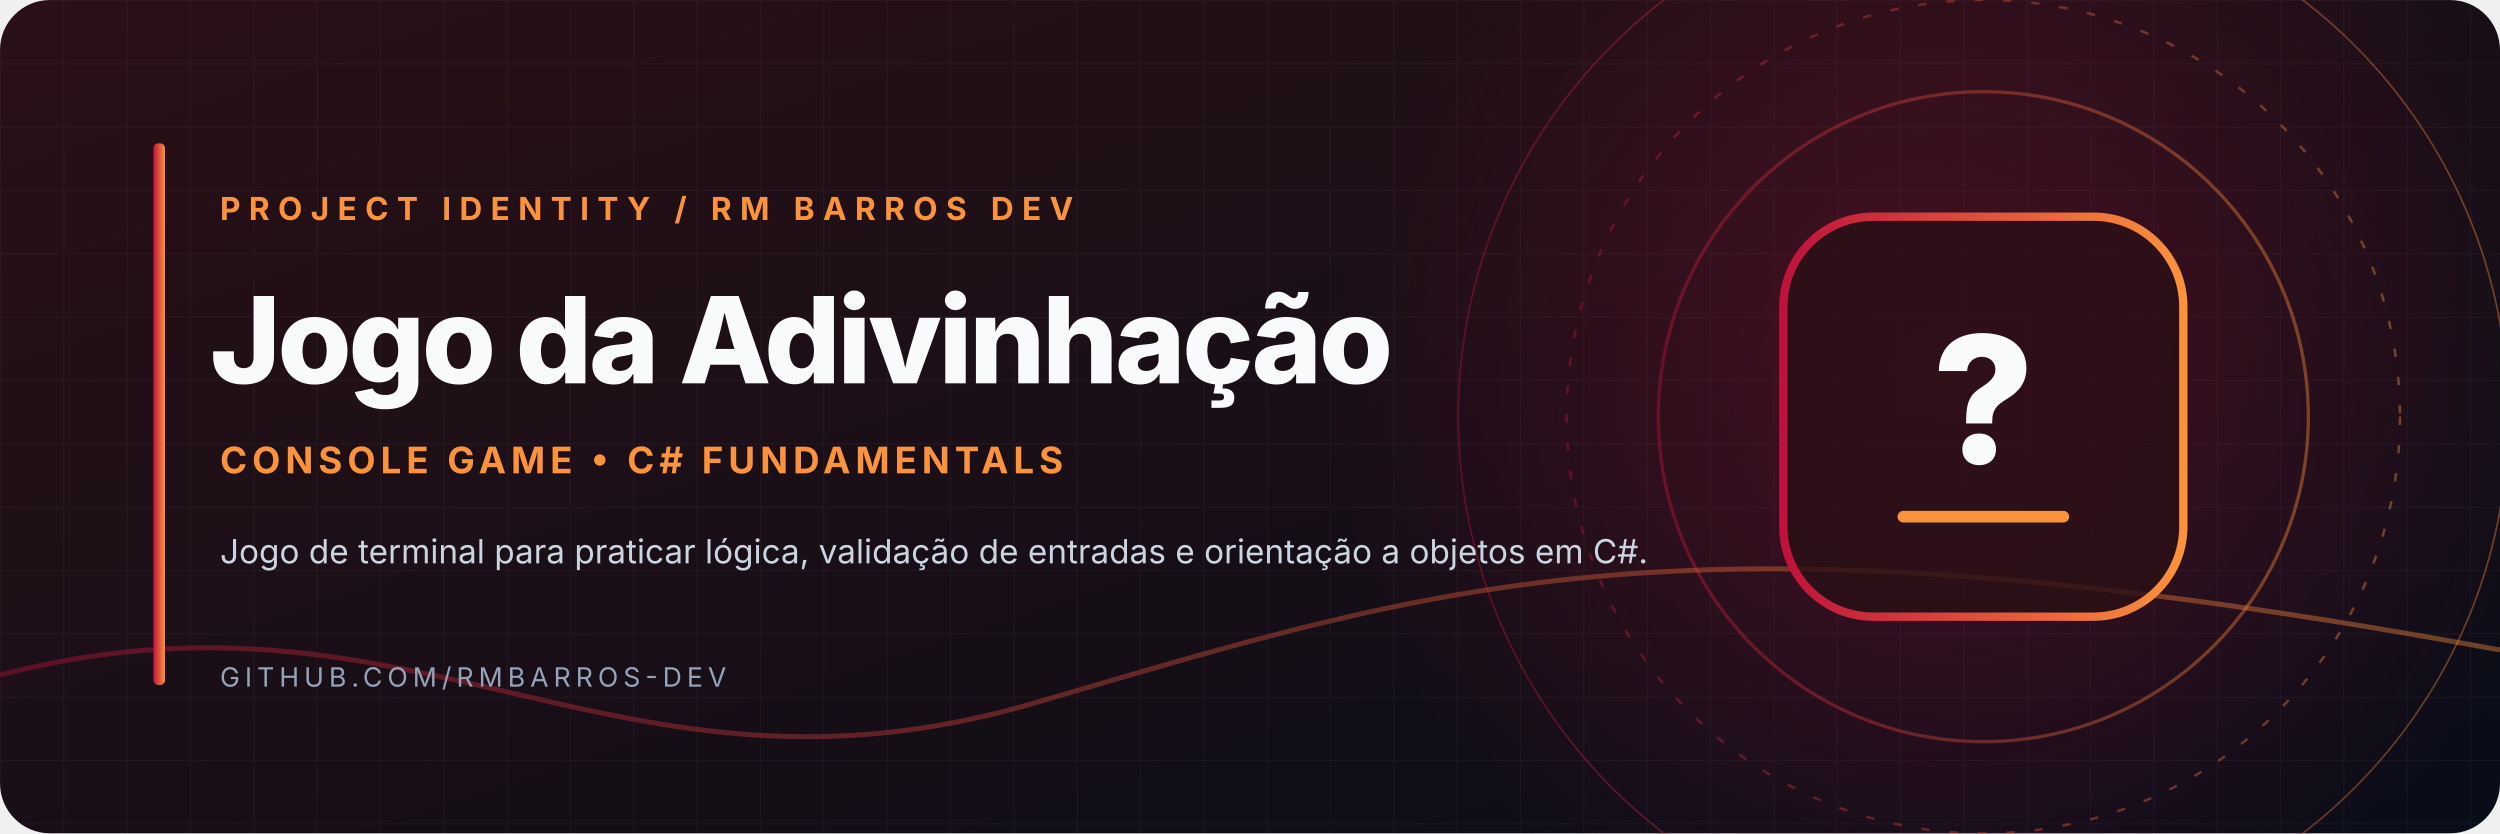
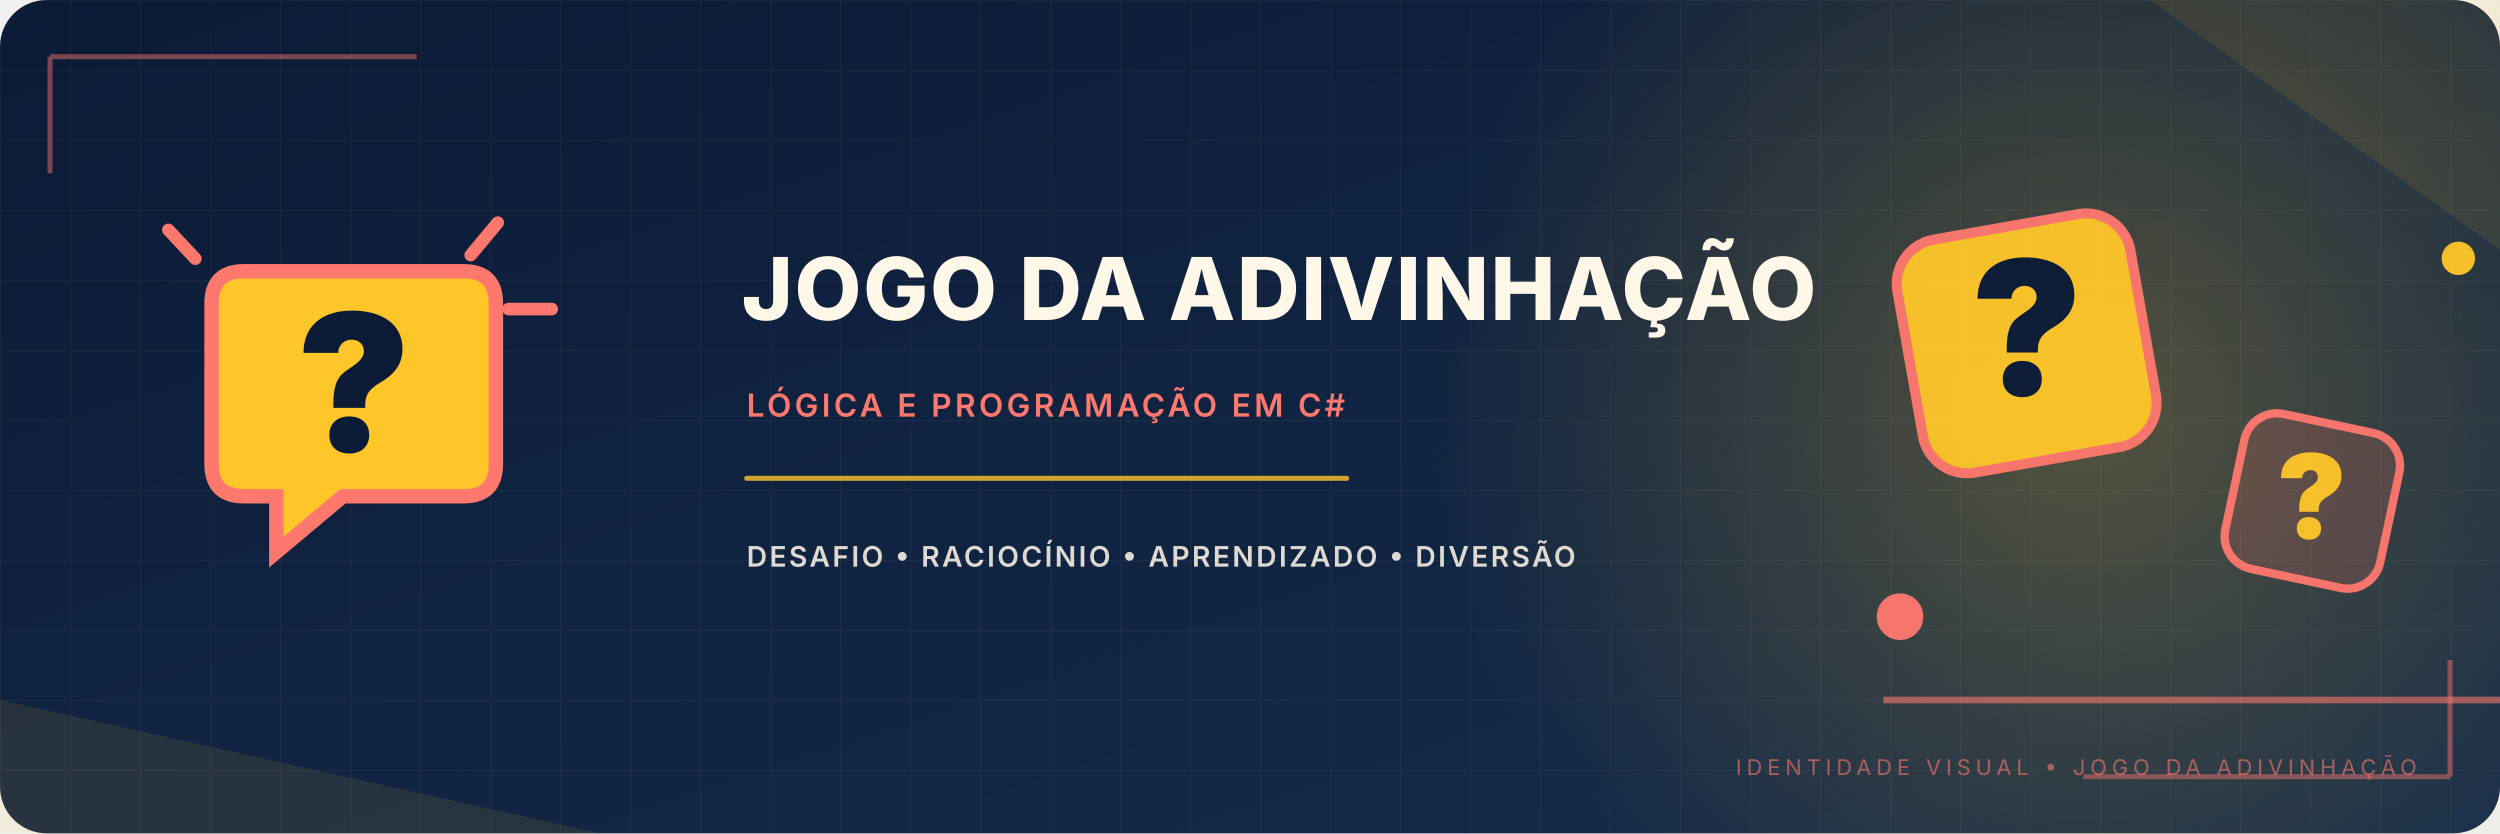
<svg xmlns="http://www.w3.org/2000/svg" width="1500" height="500" viewBox="0 0 1500 500" role="img" aria-labelledby="title desc">
  <defs>
    <linearGradient id="bg" x1="0" y1="0" x2="1" y2="1">
-       <stop stop-color="#2A1016" />
-       <stop offset="1" stop-color="#080D18" />
+       <stop stop-color="#0C1B36" />
+       <stop offset="1" stop-color="#142C4C" />
    </linearGradient>
-     <linearGradient id="a" x1="0" y1="0" x2="1" y2="0">
-       <stop stop-color="#BE123C" />
-       <stop offset="1" stop-color="#FB923C" />
+     <linearGradient id="accent" x1="0" y1="0" x2="1" y2="0">
+       <stop stop-color="#FF786E" />
+       <stop offset="1" stop-color="#FFC629" />
    </linearGradient>
    <radialGradient id="glow">
-       <stop stop-color="#BE123C" stop-opacity=".3" />
-       <stop offset="1" stop-color="#BE123C" stop-opacity="0" />
+       <stop stop-color="#FFC629" stop-opacity=".28" />
+       <stop offset="1" stop-color="#FFC629" stop-opacity="0" />
    </radialGradient>
-     <pattern id="grid" width="38" height="38" patternUnits="userSpaceOnUse">
-       <path d="M38 0H0V38" fill="none" stroke="#fff" stroke-opacity=".045" />
+     <pattern id="grid" width="42" height="42" patternUnits="userSpaceOnUse">
+       <path d="M42 0H0V42" fill="none" stroke="#FFF7E8" stroke-opacity=".055" stroke-width="1" />
    </pattern>
  </defs>
-   <rect width="1500" height="500" rx="30" fill="url(#bg)" />
-   <rect width="1500" height="500" rx="30" fill="url(#grid)" />
-   <circle cx="1170" cy="230" r="370" fill="url(#glow)" />
-   <g fill="none" stroke="url(#a)" opacity=".4">
-     <circle cx="1190" cy="250" r="195" stroke-width="2" />
-     <circle cx="1190" cy="250" r="250" stroke-width="1.5" stroke-dasharray="5 12" />
-     <circle cx="1190" cy="250" r="315" stroke-width="1" />
+   <rect width="1500" height="500" rx="28" fill="url(#bg)" />
+   <rect width="1500" height="500" rx="28" fill="url(#grid)" />
+   <circle cx="1250" cy="245" r="390" fill="url(#glow)" />
+   <path d="M0 420 360 500H0zM1500 0h-210l210 150z" fill="#FFC629" opacity=".10" />
+   <path d="M30 34h220M30 34v70M1470 466h-220M1470 466v-70" stroke="#FF786E" stroke-width="3" opacity=".45" />
+   <g transform="translate(74 112) scale(1.08)">
+     <path d="M49 65q0-18 18-18h122q18 0 18 18v89q0 18-18 18h-67l-37 31v-31H67q-18 0-18-18z" fill="#FFC629" stroke="#FF786E" stroke-width="8" />
+     <text x="128" y="147" text-anchor="middle" fill="#0C1B36" font-family="Inter,Segoe UI,Arial,sans-serif" font-size="106" font-weight="900">?</text>
+     <path d="M193 38l15-18M214 68h24M40 40 25 24" stroke="#FF786E" stroke-width="7" stroke-linecap="round" />
  </g>
-   <path d="M0 405C250 340 370 495 620 422S1010 300 1500 390" fill="none" stroke="url(#a)" stroke-opacity=".4" stroke-width="3" />
-   <rect x="92" y="86" width="7" height="325" rx="3" fill="url(#a)" />
-   <g font-family="Inter,Segoe UI,Arial,sans-serif">
-     <text x="132" y="132" fill="#FB923C" font-size="19" font-weight="700" letter-spacing="5">PROJECT IDENTITY / RM BARROS DEV</text>
-     <text x="126" y="230" fill="#F8FAFC" font-size="72" font-weight="800" letter-spacing="-2">Jogo da Adivinhação</text>
-     <text x="132" y="284" fill="#FB923C" font-size="22" font-weight="700" letter-spacing="3">CONSOLE GAME • C# FUNDAMENTALS</text>
-     <text x="132" y="338" fill="#CBD5E1" font-size="20">Jogo de terminal para praticar lógica, validação de entradas e orientação a objetos em C#.</text>
-     <text x="132" y="412" fill="#94A3B8" font-size="16" letter-spacing="3">GITHUB.COM/RMBARROS-DEV</text>
+   <path d="M390 110v280" stroke="url(#accent)" stroke-width="4" opacity=".8" />
+   <text x="445" y="192" fill="#FFF7E8" font-family="Inter,Segoe UI,Arial,sans-serif" font-size="52" font-weight="800" letter-spacing="1">JOGO DA ADIVINHAÇÃO</text>
+   <text x="448" y="250" fill="#FF786E" font-family="Inter,Segoe UI,Arial,sans-serif" font-size="19" font-weight="600" letter-spacing="2">LÓGICA E PROGRAMAÇÃO EM C#</text>
+   <path d="M448 287h360" stroke="#FFC629" stroke-width="3" stroke-linecap="round" opacity=".8" />
+   <text x="448" y="340" fill="#FFF7E8" opacity=".86" font-family="Inter,Segoe UI,Arial,sans-serif" font-size="17" font-weight="600" letter-spacing="1.4">DESAFIO  •  RACIOCÍNIO  •  APRENDIZADO  •  DIVERSÃO</text>
+   <g opacity=".95">
+     <g transform="translate(1110 80)">
+       <rect x="35" y="55" width="142" height="142" rx="27" fill="#FFC629" stroke="#FF786E" stroke-width="6" transform="rotate(-10 106 126)" />
+       <text x="106" y="157" text-anchor="middle" fill="#0C1B36" font-family="Inter,Segoe UI,Arial,sans-serif" font-size="112" font-weight="900">?</text>
+       <rect x="230" y="173" width="95" height="95" rx="20" fill="#FF786E" fill-opacity=".18" stroke="#FF786E" stroke-width="5" transform="rotate(12 277 220)" />
+       <text x="277" y="243" text-anchor="middle" fill="#FFC629" font-family="Inter,Segoe UI,Arial,sans-serif" font-size="70" font-weight="900">?</text>
+       <circle cx="30" cy="290" r="14" fill="#FF786E" />
+       <circle cx="365" cy="75" r="10" fill="#FFC629" />
+       <path d="M20 340h380" stroke="#FF786E" stroke-width="4" opacity=".6" />
+     </g>
  </g>
-   <g transform="translate(1070 130)">
-     <rect width="240" height="240" rx="54" fill="#2A1016" fill-opacity=".8" stroke="url(#a)" stroke-width="5" />
-     <text x="120" y="148" text-anchor="middle" fill="#F8FAFC" font-family="Inter,Arial,sans-serif" font-size="106" font-weight="800">?</text>
-     <path d="M72 180h96" stroke="#FB923C" stroke-width="7" stroke-linecap="round" />
-   </g>
+   <text x="1450" y="465" text-anchor="end" fill="#FF786E" opacity=".6" font-family="Inter,Segoe UI,Arial,sans-serif" font-size="13" letter-spacing="3">IDENTIDADE VISUAL • JOGO DA ADIVINHAÇÃO</text>
</svg>
